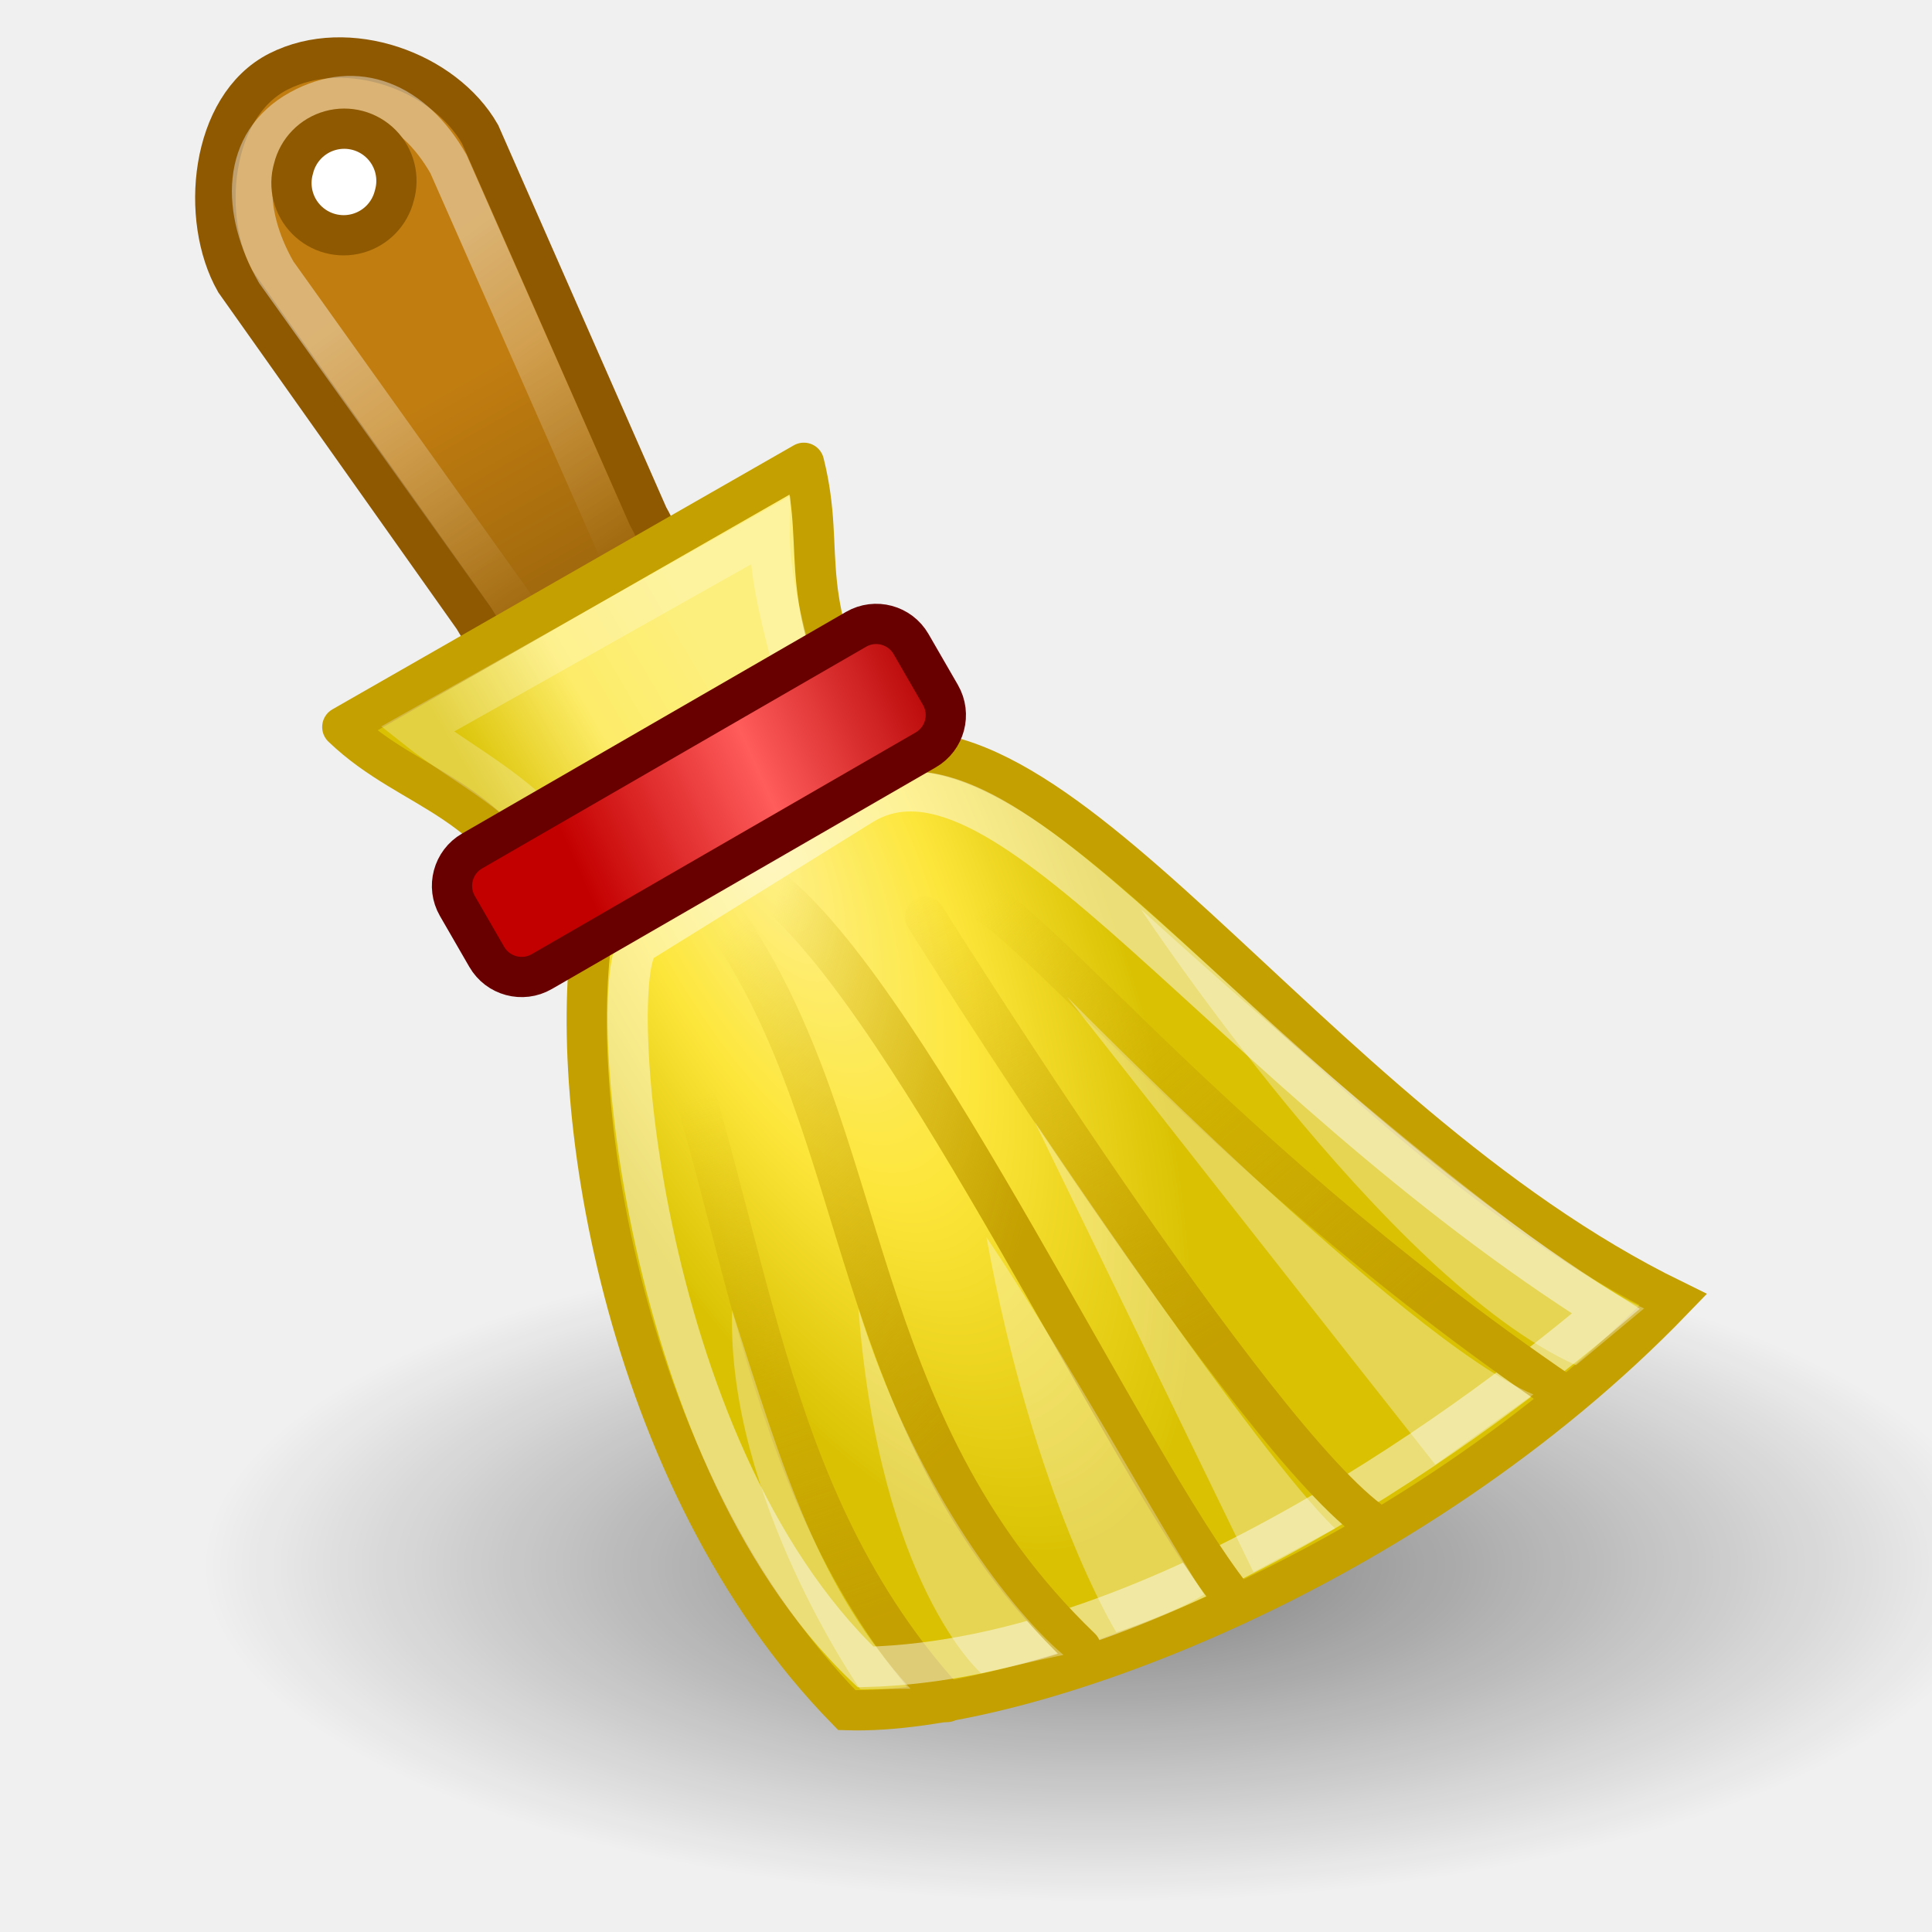
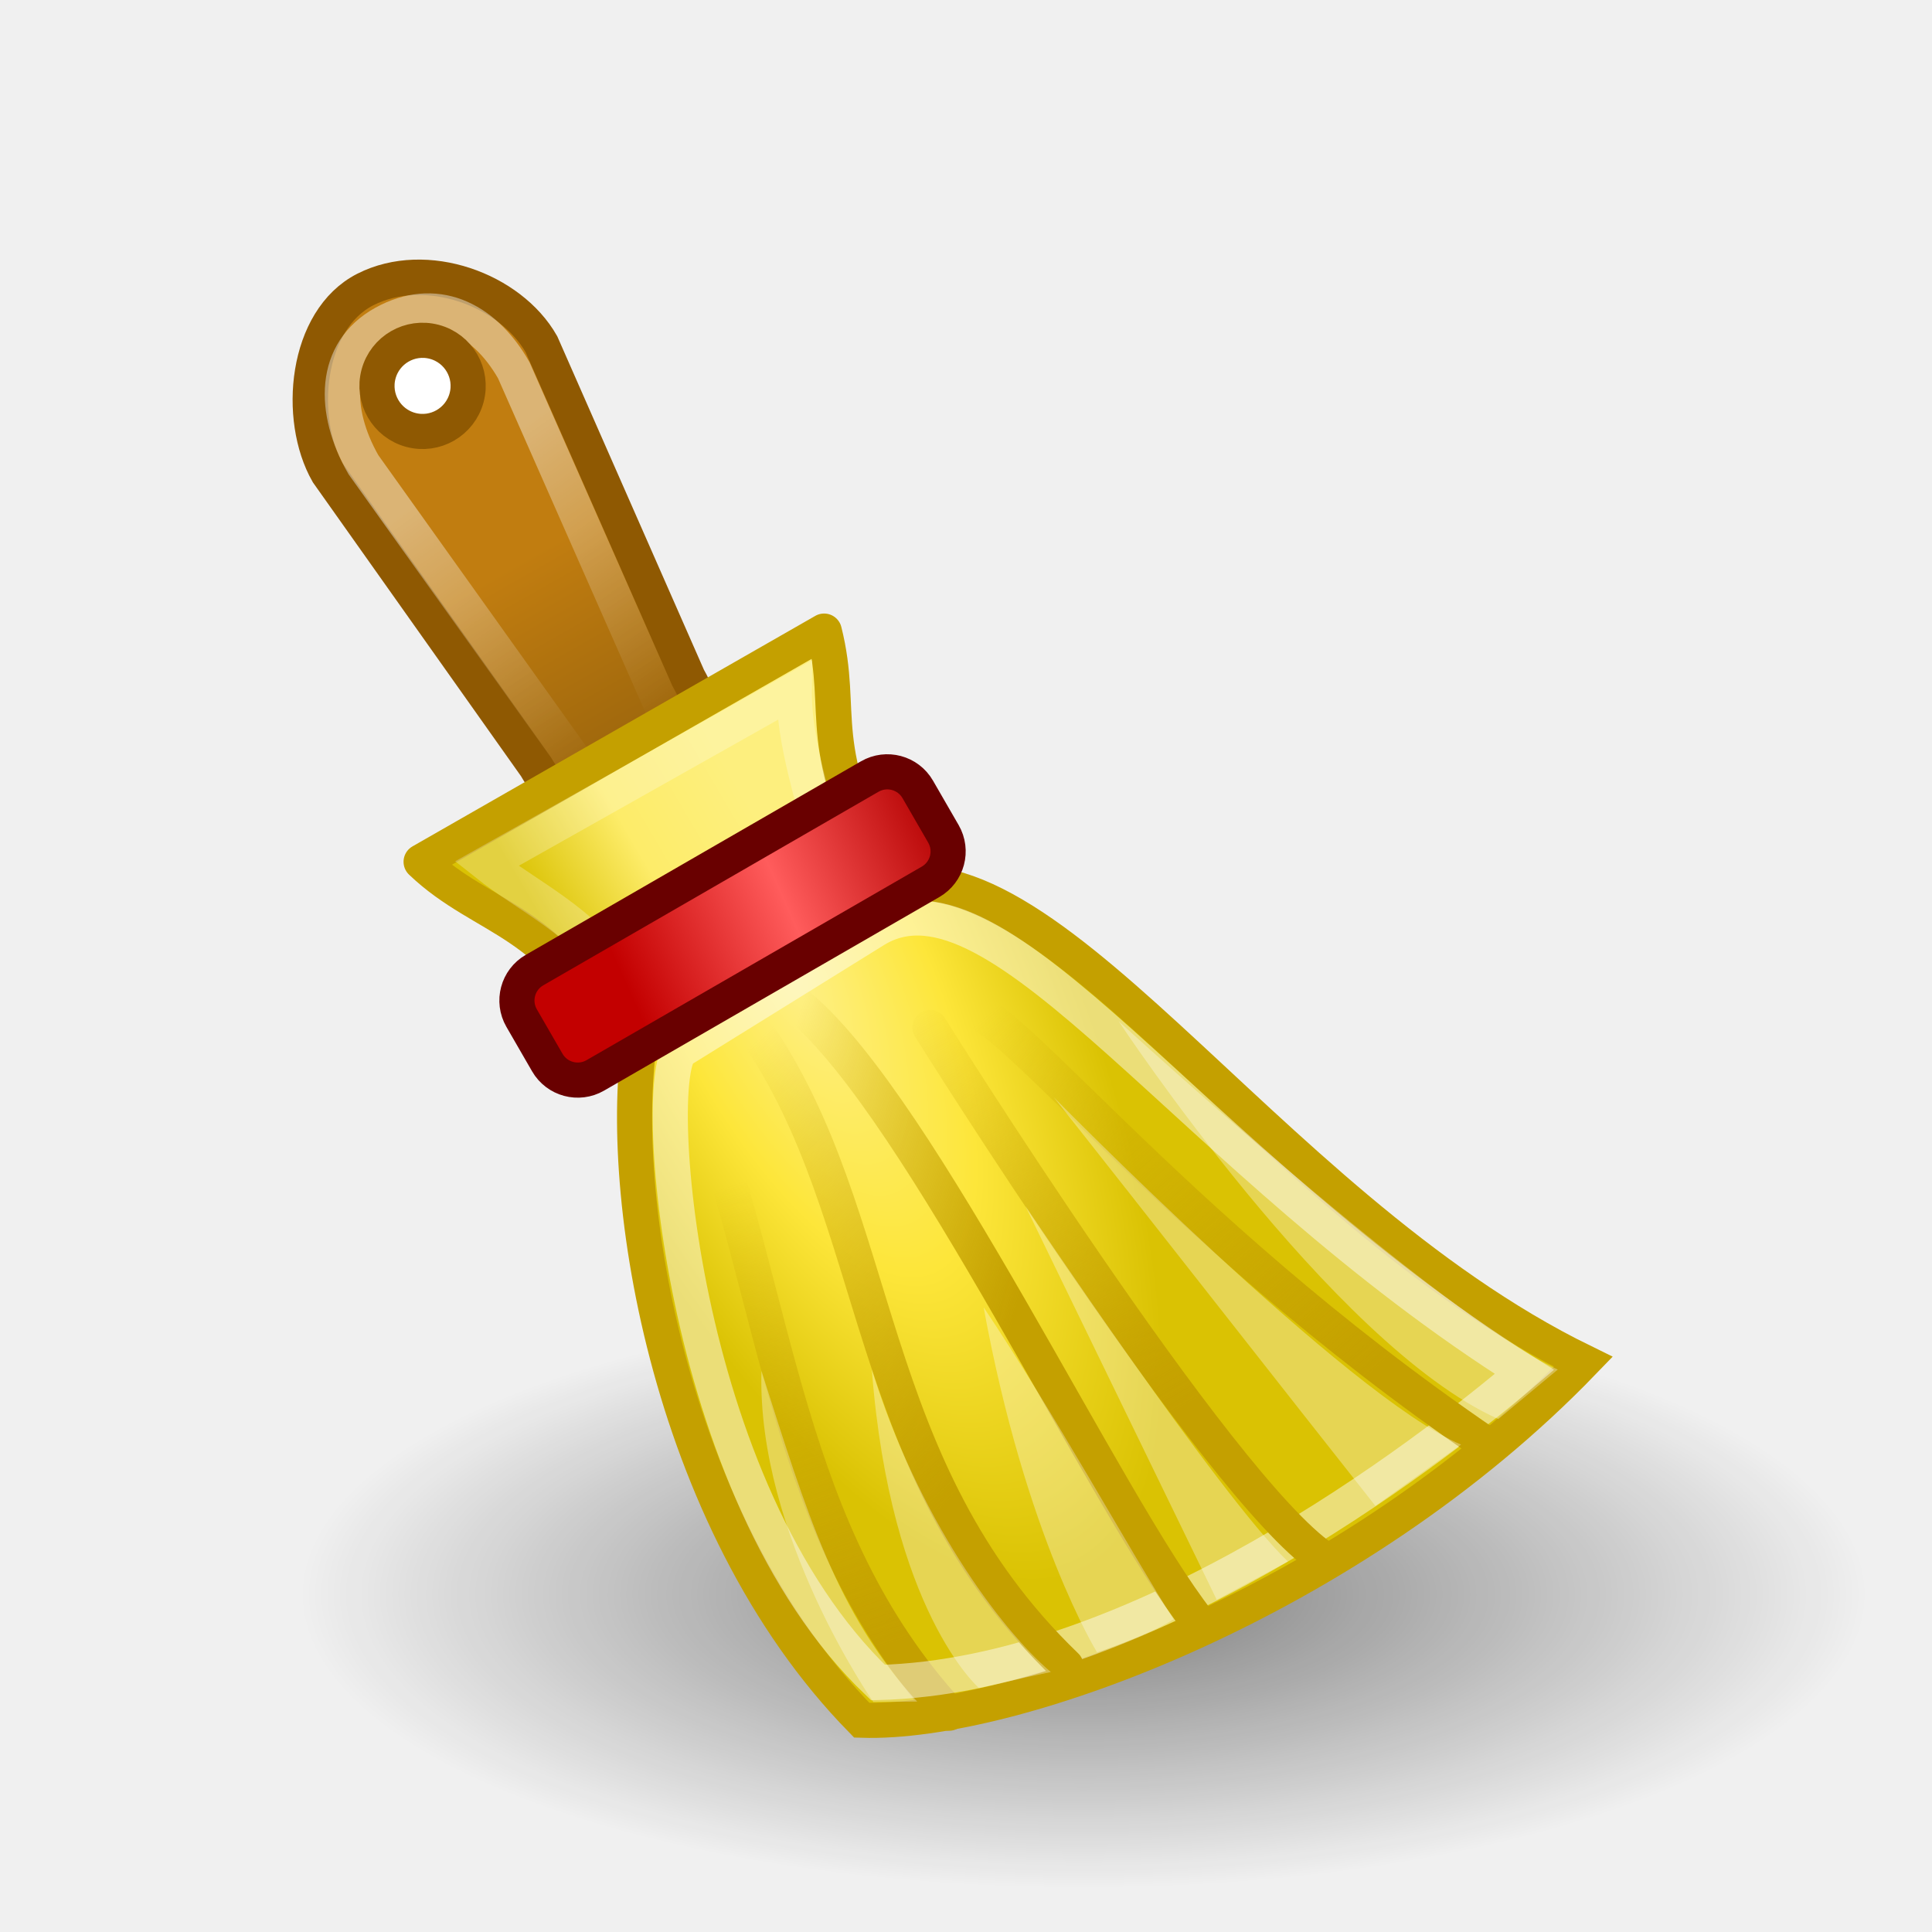
- <svg xmlns="http://www.w3.org/2000/svg" xmlns:xlink="http://www.w3.org/1999/xlink" width="48px" height="48px" id="svg1306">
+ <svg xmlns="http://www.w3.org/2000/svg" xmlns:xlink="http://www.w3.org/1999/xlink" width="32" height="32" id="svg1306" version="1.1">
  <defs id="defs1308">
    <linearGradient id="linearGradient2243">
      <stop style="stop-color:#ffffff;stop-opacity:1;" offset="0" id="stop2245" />
      <stop style="stop-color:#ffffff;stop-opacity:0;" offset="1" id="stop2247" />
    </linearGradient>
    <linearGradient id="linearGradient9320">
      <stop id="stop9322" offset="0" style="stop-color:#fef088;stop-opacity:1;" />
      <stop style="stop-color:#fde63a;stop-opacity:1;" offset="0.5" id="stop9324" />
      <stop id="stop9326" offset="1" style="stop-color:#dac203;stop-opacity:1;" />
    </linearGradient>
    <linearGradient id="linearGradient8576">
      <stop style="stop-color:#dac203;stop-opacity:1;" offset="0" id="stop8578" />
      <stop id="stop8584" offset="0.5" style="stop-color:#fdec69;stop-opacity:1;" />
      <stop style="stop-color:#fdef7e;stop-opacity:1;" offset="1" id="stop8580" />
    </linearGradient>
    <linearGradient id="linearGradient3558">
      <stop style="stop-color:#000000;stop-opacity:1;" offset="0" id="stop3560" />
      <stop style="stop-color:#000000;stop-opacity:0;" offset="1" id="stop3562" />
    </linearGradient>
-     <radialGradient xlink:href="#linearGradient3558" id="radialGradient3564" cx="22.571" cy="30.857" fx="22.571" fy="30.857" r="15.571" gradientTransform="matrix(1,0,0,0.651376,4.792388e-15,10.75754)" gradientUnits="userSpaceOnUse" />
+     <radialGradient xlink:href="#linearGradient3558" id="radialGradient3564" cx="22.571" cy="30.857" fx="22.571" fy="30.857" r="15.571" gradientTransform="matrix(0.8357909,0,0,0.3130876,-0.9151604,32.74947)" gradientUnits="userSpaceOnUse" />
    <linearGradient id="linearGradient15303">
      <stop style="stop-color:#b30000;stop-opacity:1;" offset="0" id="stop15305" />
      <stop id="stop15311" offset="0.5" style="stop-color:#ff5c5c;stop-opacity:1;" />
      <stop style="stop-color:#c30000;stop-opacity:1;" offset="1" id="stop15307" />
    </linearGradient>
    <linearGradient id="linearGradient11647">
      <stop style="stop-color:#c17d10;stop-opacity:1;" offset="0" id="stop11649" />
      <stop style="stop-color:#9b650c;stop-opacity:1;" offset="1" id="stop11651" />
    </linearGradient>
    <linearGradient id="linearGradient5739">
      <stop style="stop-color:#c4a000;stop-opacity:1;" offset="0" id="stop5741" />
      <stop style="stop-color:#c4a000;stop-opacity:0;" offset="1" id="stop5743" />
    </linearGradient>
-     <linearGradient xlink:href="#linearGradient5739" id="linearGradient7988" gradientUnits="userSpaceOnUse" gradientTransform="matrix(0.866026,-0.5,0.797491,1.381294,-15.69909,-9.225099)" x1="9.105" y1="38.828" x2="10.147" y2="30.141" />
-     <linearGradient xlink:href="#linearGradient5739" id="linearGradient7990" gradientUnits="userSpaceOnUse" gradientTransform="matrix(0.866026,-0.5,0.797961,1.38211,-15.72934,-9.277499)" x1="19.616" y1="39.253" x2="18.486" y2="29.909" />
-     <linearGradient xlink:href="#linearGradient5739" id="linearGradient7992" gradientUnits="userSpaceOnUse" gradientTransform="matrix(0.866026,-0.5,0.843479,1.460948,-19.74053,-11.13423)" x1="15.097" y1="36.968" x2="14.045" y2="29" />
-     <linearGradient xlink:href="#linearGradient5739" id="linearGradient7994" gradientUnits="userSpaceOnUse" gradientTransform="matrix(0.866026,-0.5,0.801305,1.3879,-12.8183,-11.14456)" x1="14.045" y1="37.576" x2="14.045" y2="29" />
-     <linearGradient xlink:href="#linearGradient5739" id="linearGradient7996" gradientUnits="userSpaceOnUse" gradientTransform="matrix(0.866026,-0.5,0.861487,1.49214,-17.87951,-13.91085)" x1="16.929" y1="34.011" x2="14.045" y2="29" />
-     <linearGradient xlink:href="#linearGradient11647" id="linearGradient11653" x1="12.233" y1="12.363" x2="16.871" y2="17.111" gradientUnits="userSpaceOnUse" gradientTransform="matrix(0.965926,0.262102,-0.258819,0.978177,2.957072,-5.939741)" />
-     <linearGradient xlink:href="#linearGradient15303" id="linearGradient15309" x1="10.615" y1="28.123" x2="2.007" y2="27.235" gradientUnits="userSpaceOnUse" gradientTransform="matrix(1.1767,2.237102e-17,2.319843e-17,1.176702,-0.819769,-5.307055)" />
-     <linearGradient xlink:href="#linearGradient8576" id="linearGradient8582" x1="11.997" y1="19.592" x2="17.774" y2="16.235" gradientUnits="userSpaceOnUse" gradientTransform="matrix(1.014891,0,0,1.00592,-0.331699,-0.140188)" />
-     <radialGradient xlink:href="#linearGradient9320" id="radialGradient9318" cx="20.764" cy="19.541" fx="20.764" fy="19.541" r="14.8" gradientTransform="matrix(0.449398,-0.216492,0.564416,1.171617,-1.432288,2.546108)" gradientUnits="userSpaceOnUse" />
-     <linearGradient xlink:href="#linearGradient2243" id="linearGradient2249" x1="9.562" y1="6.953" x2="14.767" y2="14.2" gradientUnits="userSpaceOnUse" />
+     <linearGradient xlink:href="#linearGradient5739" id="linearGradient7988" gradientUnits="userSpaceOnUse" gradientTransform="matrix(0.5041278,-0.2910581,0.4642325,0.8040737,-7.113901,14.38984)" x1="9.105" y1="38.828" x2="10.147" y2="30.141" />
+     <linearGradient xlink:href="#linearGradient5739" id="linearGradient7990" gradientUnits="userSpaceOnUse" gradientTransform="matrix(0.5041278,-0.2910581,0.4645061,0.8045487,-7.13151,14.35934)" x1="19.616" y1="39.253" x2="18.486" y2="29.909" />
+     <linearGradient xlink:href="#linearGradient5739" id="linearGradient7992" gradientUnits="userSpaceOnUse" gradientTransform="matrix(0.5041278,-0.2910581,0.4910028,0.8504416,-9.466489,13.2785)" x1="15.097" y1="36.968" x2="14.045" y2="29" />
+     <linearGradient xlink:href="#linearGradient5739" id="linearGradient7994" gradientUnits="userSpaceOnUse" gradientTransform="matrix(0.5041278,-0.2910581,0.4664527,0.8079191,-5.436946,13.27249)" x1="14.045" y1="37.576" x2="14.045" y2="29" />
+     <linearGradient xlink:href="#linearGradient5739" id="linearGradient7996" gradientUnits="userSpaceOnUse" gradientTransform="matrix(0.5041278,-0.2910581,0.5014856,0.8685989,-8.383159,11.66219)" x1="16.929" y1="34.011" x2="14.045" y2="29" />
+     <linearGradient xlink:href="#linearGradient11647" id="linearGradient11653" x1="12.233" y1="12.363" x2="16.871" y2="17.111" gradientUnits="userSpaceOnUse" gradientTransform="matrix(0.5622812,0.1525738,-0.1506628,0.5694127,3.746154,16.3023)" />
+     <linearGradient xlink:href="#linearGradient15303" id="linearGradient15309" x1="10.615" y1="28.123" x2="2.007" y2="27.235" gradientUnits="userSpaceOnUse" gradientTransform="matrix(0.6849763,0,0,0.6849777,-8.603632,15.03566)" />
+     <linearGradient xlink:href="#linearGradient8576" id="linearGradient8582" x1="11.997" y1="19.592" x2="17.774" y2="16.235" gradientUnits="userSpaceOnUse" gradientTransform="matrix(0.5907845,0,0,0.5855624,1.831707,19.67831)" />
+     <radialGradient xlink:href="#linearGradient9320" id="radialGradient9318" cx="20.764" cy="19.541" fx="20.764" fy="19.541" r="14.8" gradientTransform="matrix(0.2616019,-0.1260235,0.3285557,0.6820173,1.191036,21.24205)" gradientUnits="userSpaceOnUse" />
+     <linearGradient xlink:href="#linearGradient2243" id="linearGradient2249" x1="9.562" y1="6.953" x2="14.767" y2="14.2" gradientUnits="userSpaceOnUse" gradientTransform="matrix(0.5821163,0,0,0.5821163,2.024794,19.75992)" />
  </defs>
-   <g id="layer1">
-     <path style="opacity:0.474;color:#000000;fill:url(#radialGradient3564);fill-opacity:1;fill-rule:nonzero;stroke:none;stroke-width:1;stroke-linecap:round;stroke-linejoin:round;marker:none;marker-start:none;marker-mid:none;marker-end:none;stroke-miterlimit:4;stroke-dasharray:none;stroke-dashoffset:0;stroke-opacity:1;visibility:visible;display:inline;overflow:visible" id="path3556" d="M 38.143 30.857 A 15.571 10.143 0 1 1  7,30.857 A 15.571 10.143 0 1 1  38.143 30.857 z" transform="matrix(1.43578,0,0,0.825704,-5.05046,13.43182)" />
-     <path style="fill:url(#linearGradient11653);fill-opacity:1;fill-rule:evenodd;stroke:#8f5902;stroke-width:1.006;stroke-linecap:round;stroke-linejoin:miter;stroke-miterlimit:4;stroke-dashoffset:0;stroke-opacity:1" d="M 6.916,1.778 C 8.646,0.9 11.042,1.782 11.928,3.335 L 16.098,12.82 C 16.984,14.374 16.732,16.189 15.532,16.891 C 14.333,17.592 12.654,16.906 11.768,15.352 L 5.85,6.996 C 4.964,5.442 5.221,2.639 6.916,1.778 z " id="path7966" />
-     <path style="opacity:0.423;fill:none;fill-opacity:1;fill-rule:evenodd;stroke:url(#linearGradient2249);stroke-width:1.006;stroke-linecap:round;stroke-linejoin:miter;stroke-miterlimit:4;stroke-dashoffset:0;stroke-opacity:1" d="M 7.446,2.736 C 8.868,1.95 10.267,2.543 11.142,4.075 L 15.59,14.162 L 13.158,15.582 L 6.862,6.762 C 5.987,5.229 5.985,3.543 7.446,2.736 z " id="path14575" />
-     <path style="fill:url(#radialGradient9318);fill-opacity:1;fill-rule:evenodd;stroke:#c4a000;stroke-width:1;stroke-linecap:butt;stroke-linejoin:miter;stroke-miterlimit:4;stroke-dasharray:none;stroke-opacity:1" d="M 14.781,22.794 C 13.985,27.08 15.415,36.746 21.04,42.488 C 25.387,42.629 35.03,39.07 41.571,32.291 C 32.335,27.774 26.035,16.568 21.136,19.008 L 14.781,22.794 z " id="path7968" />
-     <path style="fill:none;fill-opacity:0.75;fill-rule:evenodd;stroke:url(#linearGradient7988);stroke-width:1;stroke-linecap:round;stroke-linejoin:miter;stroke-miterlimit:4;stroke-dasharray:none;stroke-opacity:1" d="M 16.338,24.367 C 18.687,30.638 18.828,37.156 23.522,42.287" id="path7972" />
-     <path style="opacity:0.462;fill:none;fill-opacity:1;fill-rule:evenodd;stroke:#ffffff;stroke-width:1;stroke-linecap:butt;stroke-linejoin:miter;stroke-miterlimit:4;stroke-dasharray:none;stroke-opacity:1" d="M 15.919,23.414 C 15.007,23.922 15.758,35.934 21.503,41.414 C 28.889,41.228 37.027,35.018 39.896,32.577 C 30.397,26.593 24.971,17.815 21.415,20.003 L 15.919,23.414 z " id="path7970" />
-     <path style="fill:none;fill-opacity:0.75;fill-rule:evenodd;stroke:url(#linearGradient7990);stroke-width:1;stroke-linecap:round;stroke-linejoin:miter;stroke-miterlimit:4;stroke-dasharray:none;stroke-opacity:1" d="M 23.848,22.273 C 24.715,21.524 29.599,28.361 38.847,34.655" id="path7974" />
-     <path style="fill:none;fill-opacity:0.75;fill-rule:evenodd;stroke:url(#linearGradient7992);stroke-width:1;stroke-linecap:round;stroke-linejoin:miter;stroke-miterlimit:4;stroke-dasharray:none;stroke-opacity:1" d="M 18.013,22.864 C 21.725,28.211 20.976,35.288 26.854,40.945" id="path7976" />
-     <path style="fill:none;fill-opacity:0.75;fill-rule:evenodd;stroke:url(#linearGradient7994);stroke-width:1;stroke-linecap:round;stroke-linejoin:miter;stroke-miterlimit:4;stroke-dasharray:none;stroke-opacity:1" d="M 22.984,22.776 C 22.984,22.776 31.161,35.847 34.166,37.88" id="path7978" />
-     <path style="fill:none;fill-opacity:0.75;fill-rule:evenodd;stroke:url(#linearGradient7996);stroke-width:1;stroke-linecap:round;stroke-linejoin:miter;stroke-miterlimit:4;stroke-dasharray:none;stroke-opacity:1" d="M 19.3,22.201 C 22.747,25.118 28.003,36.364 30.61,39.678" id="path7980" />
-     <path style="fill:url(#linearGradient8582);fill-opacity:1;fill-rule:evenodd;stroke:#c4a000;stroke-width:1.01;stroke-linecap:round;stroke-linejoin:round;stroke-miterlimit:4;stroke-dasharray:none;stroke-dashoffset:0;stroke-opacity:1" d="M 8.509,18.062 L 19.971,11.503 C 20.569,13.886 19.629,14.744 21.767,18.651 L 13.856,23.177 C 12.403,19.7 10.291,19.767 8.509,18.062 z " id="path7982" />
-     <path style="opacity:0.247;fill:none;fill-opacity:0.75;fill-rule:evenodd;stroke:#ffffff;stroke-width:1;stroke-linecap:butt;stroke-linejoin:miter;stroke-miterlimit:4;stroke-dasharray:none;stroke-opacity:1" d="M 14.043,21.246 C 13.229,19.824 11.481,19.009 10.364,18.118 L 19.122,13.185 C 19.102,14.666 19.688,16.273 19.997,17.703 L 14.043,21.246 z " id="path11655" />
-     <rect style="opacity:1;fill:url(#linearGradient15309);fill-opacity:1;fill-rule:evenodd;stroke:#690000;stroke-width:1;stroke-linecap:round;stroke-linejoin:miter;stroke-miterlimit:4;stroke-dasharray:none;stroke-dashoffset:0;stroke-opacity:1" id="rect7984" width="13.015" height="3.46" x="-1.413" y="24.175" rx="1" ry="1" transform="matrix(0.866025,-0.500001,0.5,0.866026,0,0)" />
-     <path style="opacity:1;fill:#ffffff;fill-opacity:1;fill-rule:evenodd;stroke:#8f5902;stroke-width:1.655;stroke-linecap:round;stroke-linejoin:round;stroke-miterlimit:4;stroke-dasharray:none;stroke-dashoffset:0;stroke-opacity:1" id="path10193" d="M -17.173 4.084 A 2.147 2.147 0 1 1  -21.466,4.084 A 2.147 2.147 0 1 1  -17.173 4.084 z" transform="matrix(0.583557,0.156364,-0.156364,0.583557,20.45782,5.158782)" />
-     <path style="opacity:0.317;fill:#ffffff;fill-opacity:1;fill-rule:evenodd;stroke:none;stroke-width:0.25pt;stroke-linecap:butt;stroke-linejoin:miter;stroke-opacity:1" d="M 27.735,40.555 C 27.735,40.555 29.241,40.055 29.911,39.613 C 28.673,37.669 26.508,33.718 24.508,30.738 C 25.701,37.278 27.735,40.555 27.735,40.555 z " id="path3558" />
-     <path style="opacity:0.317;fill:#ffffff;fill-opacity:1;fill-rule:evenodd;stroke:none;stroke-width:0.25pt;stroke-linecap:butt;stroke-linejoin:miter;stroke-opacity:1" d="M 31.142,39.058 L 33.168,37.973 C 31.223,36.117 25.699,27.857 25.699,27.857 L 31.142,39.058 z " id="path3560" />
-     <path style="opacity:0.317;fill:#ffffff;fill-opacity:1;fill-rule:evenodd;stroke:none;stroke-width:0.25pt;stroke-linecap:butt;stroke-linejoin:miter;stroke-opacity:1" d="M 35.659,36.388 L 38.095,34.644 C 34.913,33.318 26.508,24.764 26.508,24.764 C 28.891,27.776 33.276,33.376 35.659,36.388 z " id="path3562" />
-     <path style="opacity:0.317;fill:#ffffff;fill-opacity:1;fill-rule:evenodd;stroke:none;stroke-width:0.25pt;stroke-linecap:butt;stroke-linejoin:miter;stroke-opacity:1" d="M 39.154,33.917 L 40.846,32.508 C 37.531,31.005 28.35,22.596 28.35,22.596 C 28.35,22.596 34.425,31.796 39.154,33.917 z " id="path3565" />
-     <path id="path2265" d="M 24.376,41.572 C 24.376,41.572 25.573,41.292 26.42,41.116 C 24.961,39.879 22.619,36.679 21.326,32.505 C 21.856,39.4 24.376,41.572 24.376,41.572 z " style="opacity:0.317;fill:#ffffff;fill-opacity:1;fill-rule:evenodd;stroke:none;stroke-width:0.25pt;stroke-linecap:butt;stroke-linejoin:miter;stroke-opacity:1" />
-     <path style="opacity:0.317;fill:#ffffff;fill-opacity:1;fill-rule:evenodd;stroke:none;stroke-width:0.25pt;stroke-linecap:butt;stroke-linejoin:miter;stroke-opacity:1" d="M 21.371,41.969 C 21.371,41.969 22.619,41.956 22.619,41.956 C 20.321,39.437 19.481,36.59 18.188,32.55 C 18.055,37.234 21.371,41.969 21.371,41.969 z " id="path2267" />
+   <g id="layer1" transform="translate(0,-16)">
+     <ellipse style="color:#000000;display:inline;overflow:visible;visibility:visible;opacity:0.474;fill:url(#radialGradient3564);fill-opacity:1;fill-rule:nonzero;stroke:none;stroke-width:1;stroke-linecap:round;stroke-linejoin:round;stroke-miterlimit:4;stroke-dasharray:none;stroke-dashoffset:0;stroke-opacity:1;marker:none;marker-start:none;marker-mid:none;marker-end:none" id="path3556" cx="17.95" cy="42.41" rx="13.014" ry="4.875" />
+     <path style="fill:url(#linearGradient11653);fill-opacity:1;fill-rule:evenodd;stroke:#8f5902;stroke-width:0.586;stroke-linecap:round;stroke-linejoin:miter;stroke-miterlimit:4;stroke-dashoffset:0;stroke-opacity:1" d="m 6.051,20.795 c 1.007,-0.511 2.402,0.002 2.917,0.907 L 11.396,27.223 c 0.516,0.905 0.369,1.961 -0.329,2.37 -0.698,0.408 -1.675,0.009 -2.191,-0.896 L 5.43,23.832 C 4.914,22.928 5.064,21.296 6.051,20.795 Z" id="path7966" />
+     <path style="opacity:0.423;fill:none;fill-opacity:1;fill-rule:evenodd;stroke:url(#linearGradient2249);stroke-width:0.585;stroke-linecap:round;stroke-linejoin:miter;stroke-miterlimit:4;stroke-dashoffset:0;stroke-opacity:1" d="m 6.359,21.353 c 0.828,-0.457 1.642,-0.112 2.151,0.78 L 11.1,28.004 9.684,28.83 6.019,23.696 C 5.51,22.804 5.509,21.823 6.359,21.353 Z" id="path14575" />
+     <path style="fill:url(#radialGradient9318);fill-opacity:1;fill-rule:evenodd;stroke:#c4a000;stroke-width:0.582;stroke-linecap:butt;stroke-linejoin:miter;stroke-miterlimit:4;stroke-dasharray:none;stroke-opacity:1" d="m 10.629,33.028 c -0.463,2.495 0.369,8.122 3.644,11.464 2.53,0.082 8.144,-1.989 11.951,-5.936 -5.377,-2.629 -9.044,-9.153 -11.896,-7.732 l -3.699,2.204 z" id="path7968" />
+     <path style="fill:none;fill-opacity:0.75;fill-rule:evenodd;stroke:url(#linearGradient7988);stroke-width:0.582;stroke-linecap:round;stroke-linejoin:miter;stroke-miterlimit:4;stroke-dasharray:none;stroke-opacity:1" d="m 11.536,33.945 c 1.367,3.65 1.449,7.444 4.182,10.431" id="path7972" />
+     <path style="opacity:0.462;fill:none;fill-opacity:1;fill-rule:evenodd;stroke:#ffffff;stroke-width:0.582;stroke-linecap:butt;stroke-linejoin:miter;stroke-miterlimit:4;stroke-dasharray:none;stroke-opacity:1" d="m 11.291,33.39 c -0.531,0.296 -0.093,7.288 3.251,10.478 4.3,-0.109 9.037,-3.723 10.707,-5.145 -5.53,-3.483 -8.688,-8.593 -10.758,-7.319 l -3.2,1.986 z" id="path7970" />
+     <path style="fill:none;fill-opacity:0.75;fill-rule:evenodd;stroke:url(#linearGradient7990);stroke-width:0.582;stroke-linecap:round;stroke-linejoin:miter;stroke-miterlimit:4;stroke-dasharray:none;stroke-opacity:1" d="m 15.907,32.726 c 0.504,-0.436 3.347,3.544 8.731,7.208" id="path7974" />
+     <path style="fill:none;fill-opacity:0.75;fill-rule:evenodd;stroke:url(#linearGradient7992);stroke-width:0.582;stroke-linecap:round;stroke-linejoin:miter;stroke-miterlimit:4;stroke-dasharray:none;stroke-opacity:1" d="m 12.51,33.069 c 2.161,3.113 1.725,7.232 5.146,10.525" id="path7976" />
+     <path style="fill:none;fill-opacity:0.75;fill-rule:evenodd;stroke:url(#linearGradient7994);stroke-width:0.582;stroke-linecap:round;stroke-linejoin:miter;stroke-miterlimit:4;stroke-dasharray:none;stroke-opacity:1" d="m 15.404,33.018 c 0,0 4.76,7.609 6.509,8.793" id="path7978" />
+     <path style="fill:none;fill-opacity:0.75;fill-rule:evenodd;stroke:url(#linearGradient7996);stroke-width:0.582;stroke-linecap:round;stroke-linejoin:miter;stroke-miterlimit:4;stroke-dasharray:none;stroke-opacity:1" d="m 13.26,32.683 c 2.007,1.698 5.066,8.245 6.584,10.174" id="path7980" />
+     <path style="fill:url(#linearGradient8582);fill-opacity:1;fill-rule:evenodd;stroke:#c4a000;stroke-width:0.588;stroke-linecap:round;stroke-linejoin:round;stroke-miterlimit:4;stroke-dasharray:none;stroke-dashoffset:0;stroke-opacity:1" d="m 6.978,30.274 6.672,-3.818 c 0.348,1.387 -0.199,1.886 1.045,4.161 L 10.091,33.252 C 9.245,31.228 8.016,31.267 6.978,30.274 Z" id="path7982" />
+     <path style="opacity:0.247;fill:none;fill-opacity:0.75;fill-rule:evenodd;stroke:#ffffff;stroke-width:0.582;stroke-linecap:butt;stroke-linejoin:miter;stroke-miterlimit:4;stroke-dasharray:none;stroke-opacity:1" d="M 10.2,32.127 C 9.726,31.3 8.708,30.826 8.058,30.307 L 13.156,27.435 c -0.011,0.862 0.33,1.798 0.51,2.63 l -3.466,2.062 z" id="path11655" />
+     <rect style="opacity:1;fill:url(#linearGradient15309);fill-opacity:1;fill-rule:evenodd;stroke:#690000;stroke-width:0.582;stroke-linecap:round;stroke-linejoin:miter;stroke-miterlimit:4;stroke-dasharray:none;stroke-dashoffset:0;stroke-opacity:1" id="rect7984" width="7.576" height="2.014" x="-8.949" y="32.198" rx="0.582" ry="0.582" transform="matrix(0.8660249,-0.5000009,0.4999997,0.8660256,0,0)" />
+     <circle style="opacity:1;fill:#ffffff;fill-opacity:1;fill-rule:evenodd;stroke:#8f5902;stroke-width:0.582;stroke-linecap:round;stroke-linejoin:round;stroke-miterlimit:4;stroke-dasharray:none;stroke-dashoffset:0;stroke-opacity:1" id="path10193" transform="matrix(0.9659257,0.2588196,-0.2588196,0.9659257,0,0)" cx="12.556" cy="19.817" r="0.755" />
+     <path style="opacity:0.317;fill:#ffffff;fill-opacity:1;fill-rule:evenodd;stroke:none;stroke-width:0.25pt;stroke-linecap:butt;stroke-linejoin:miter;stroke-opacity:1" d="m 18.17,43.368 c 0,0 0.877,-0.291 1.267,-0.548 -0.72,-1.132 -1.981,-3.432 -3.145,-5.167 0.695,3.807 1.879,5.715 1.879,5.715 z" id="path3558" />
+     <path style="opacity:0.317;fill:#ffffff;fill-opacity:1;fill-rule:evenodd;stroke:none;stroke-width:0.25pt;stroke-linecap:butt;stroke-linejoin:miter;stroke-opacity:1" d="m 20.153,42.496 1.179,-0.632 c -1.132,-1.08 -4.348,-5.889 -4.348,-5.889 l 3.168,6.52 z" id="path3560" />
+     <path style="opacity:0.317;fill:#ffffff;fill-opacity:1;fill-rule:evenodd;stroke:none;stroke-width:0.25pt;stroke-linecap:butt;stroke-linejoin:miter;stroke-opacity:1" d="m 22.782,40.942 1.418,-1.015 c -1.852,-0.772 -6.745,-5.752 -6.745,-5.752 1.387,1.753 3.939,5.013 5.326,6.767 z" id="path3562" />
+     <path style="opacity:0.317;fill:#ffffff;fill-opacity:1;fill-rule:evenodd;stroke:none;stroke-width:0.25pt;stroke-linecap:butt;stroke-linejoin:miter;stroke-opacity:1" d="m 24.817,39.504 0.985,-0.82 c -1.929,-0.875 -7.274,-5.77 -7.274,-5.77 0,0 3.536,5.356 6.289,6.59 z" id="path3565" />
+     <path id="path2265" d="m 16.215,43.959 c 0,0 0.697,-0.163 1.19,-0.265 -0.849,-0.72 -2.213,-2.583 -2.965,-5.012 0.309,4.013 1.776,5.278 1.776,5.278 z" style="opacity:0.317;fill:#ffffff;fill-opacity:1;fill-rule:evenodd;stroke:none;stroke-width:0.25pt;stroke-linecap:butt;stroke-linejoin:miter;stroke-opacity:1" />
+     <path style="opacity:0.317;fill:#ffffff;fill-opacity:1;fill-rule:evenodd;stroke:none;stroke-width:0.25pt;stroke-linecap:butt;stroke-linejoin:miter;stroke-opacity:1" d="m 14.465,44.191 c 0,0 0.726,-0.008 0.726,-0.008 -1.338,-1.466 -1.827,-3.123 -2.579,-5.476 -0.077,2.727 1.853,5.483 1.853,5.483 z" id="path2267" />
  </g>
</svg>
